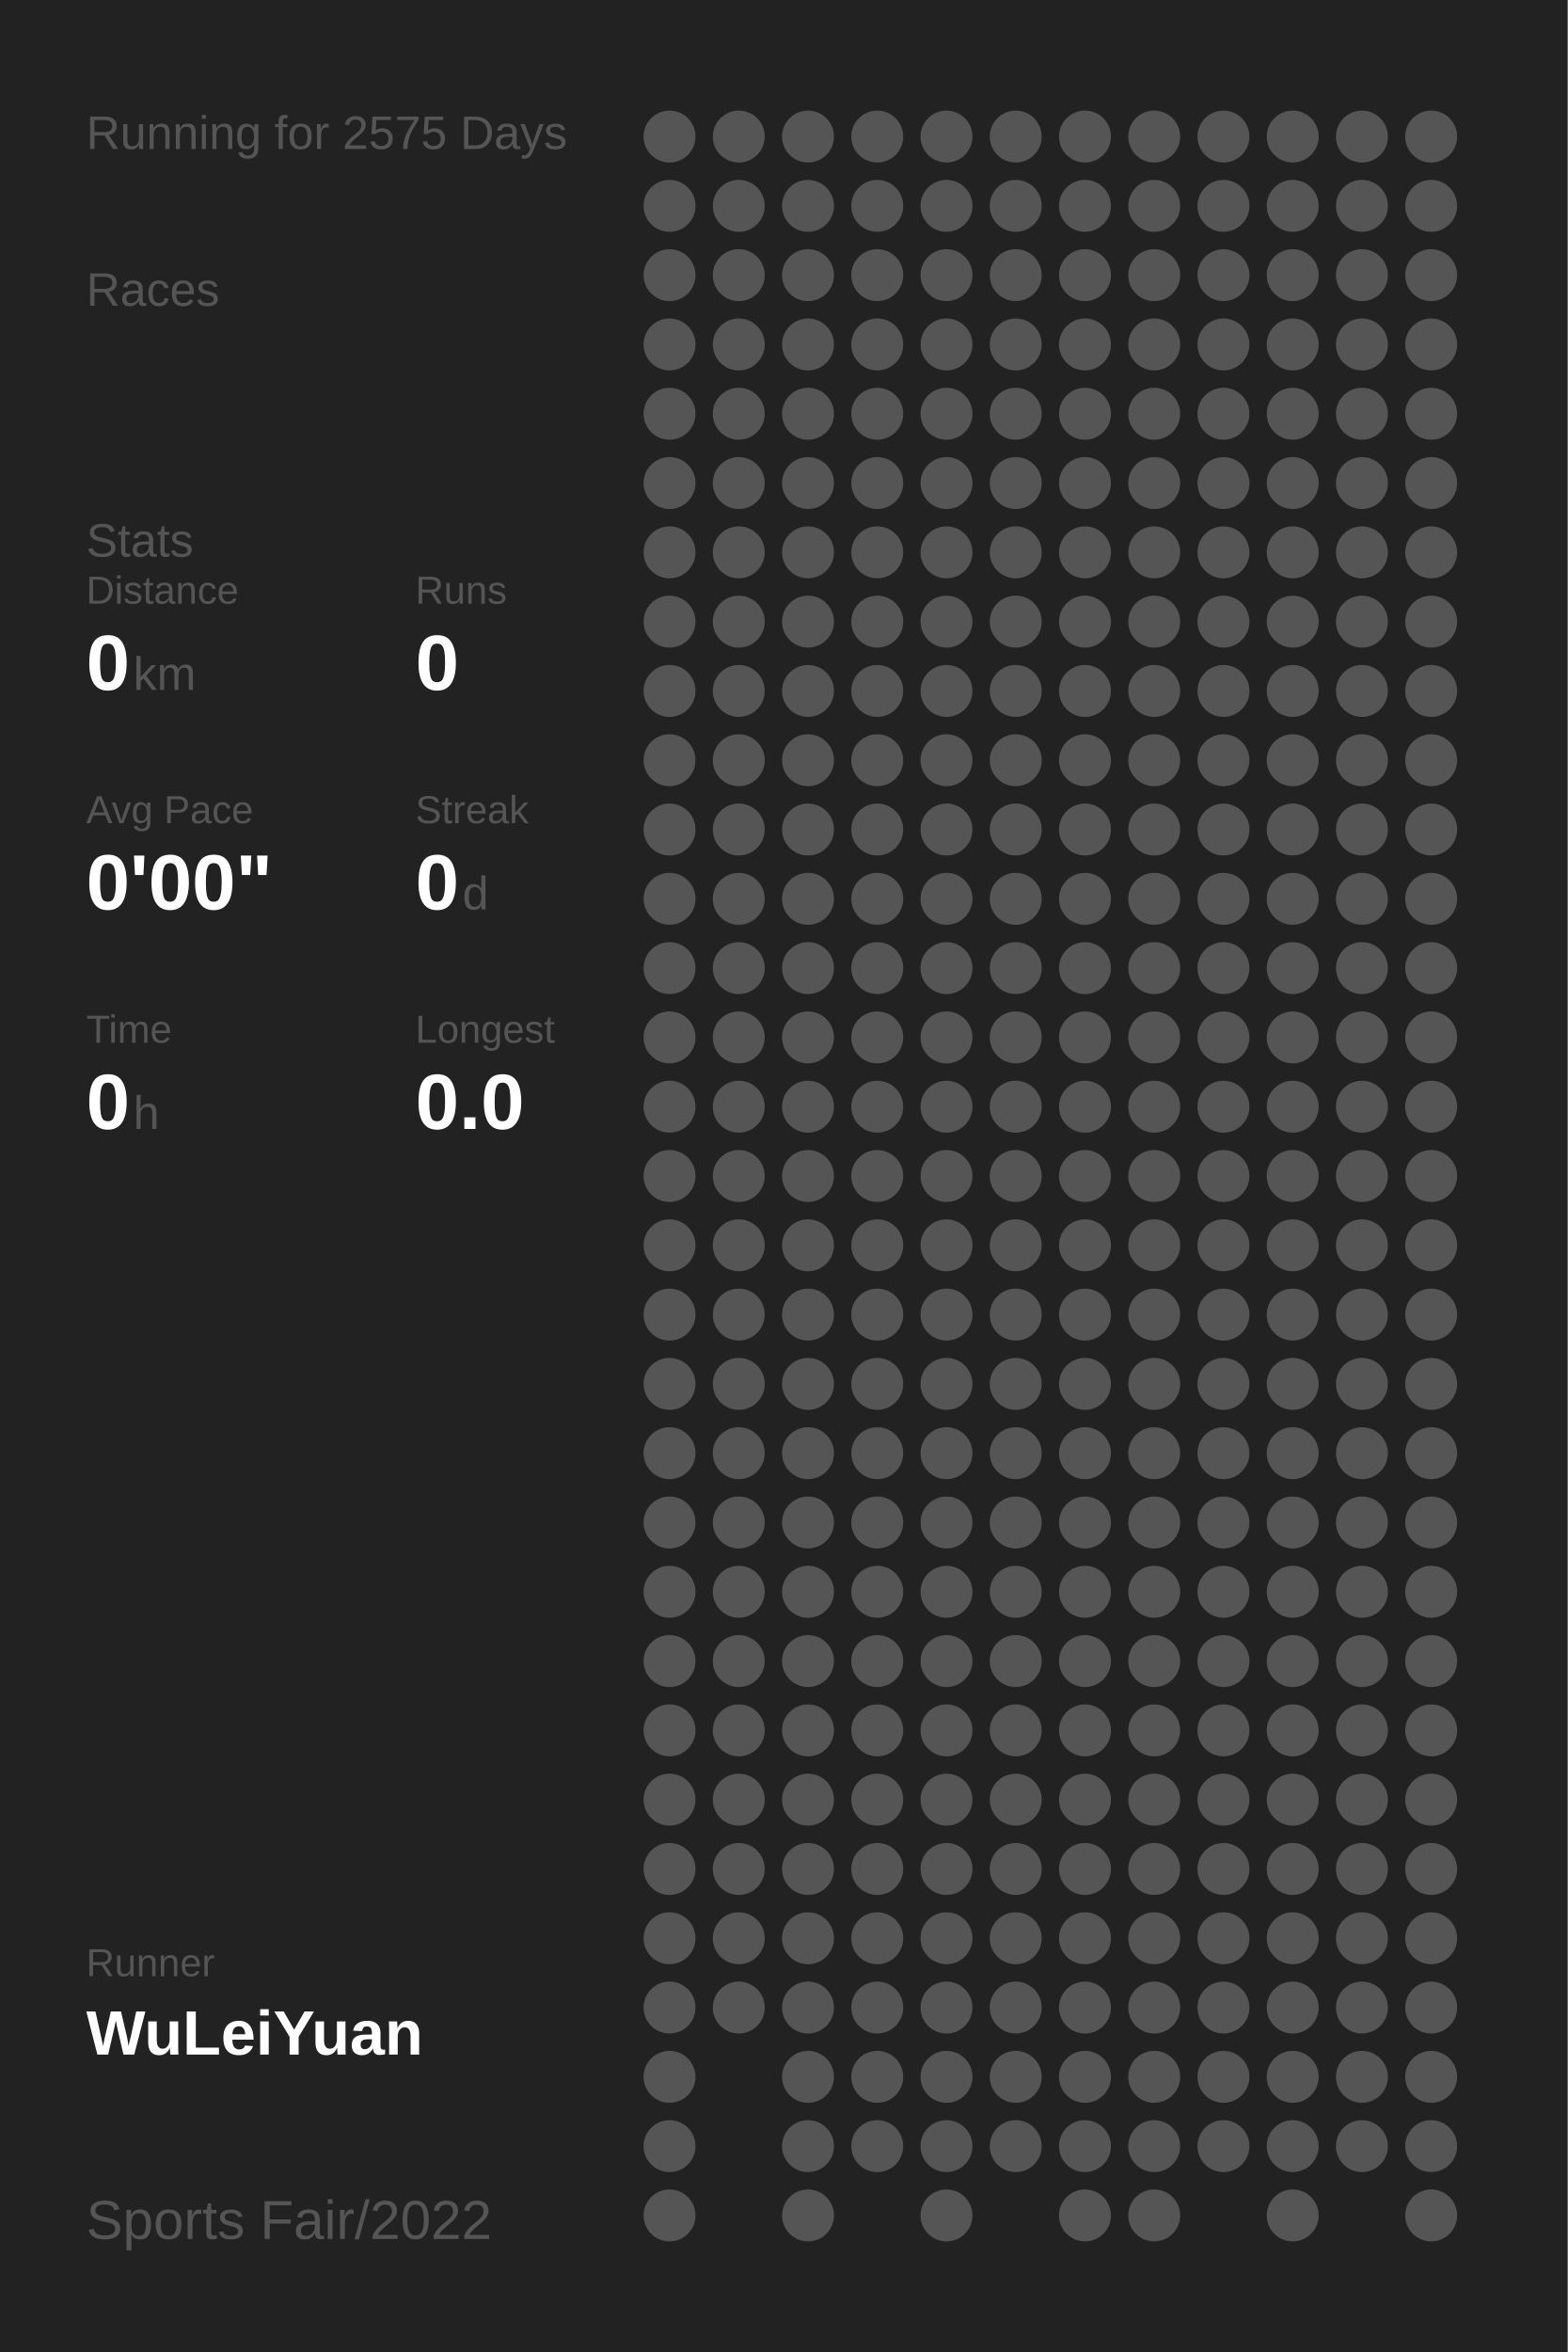
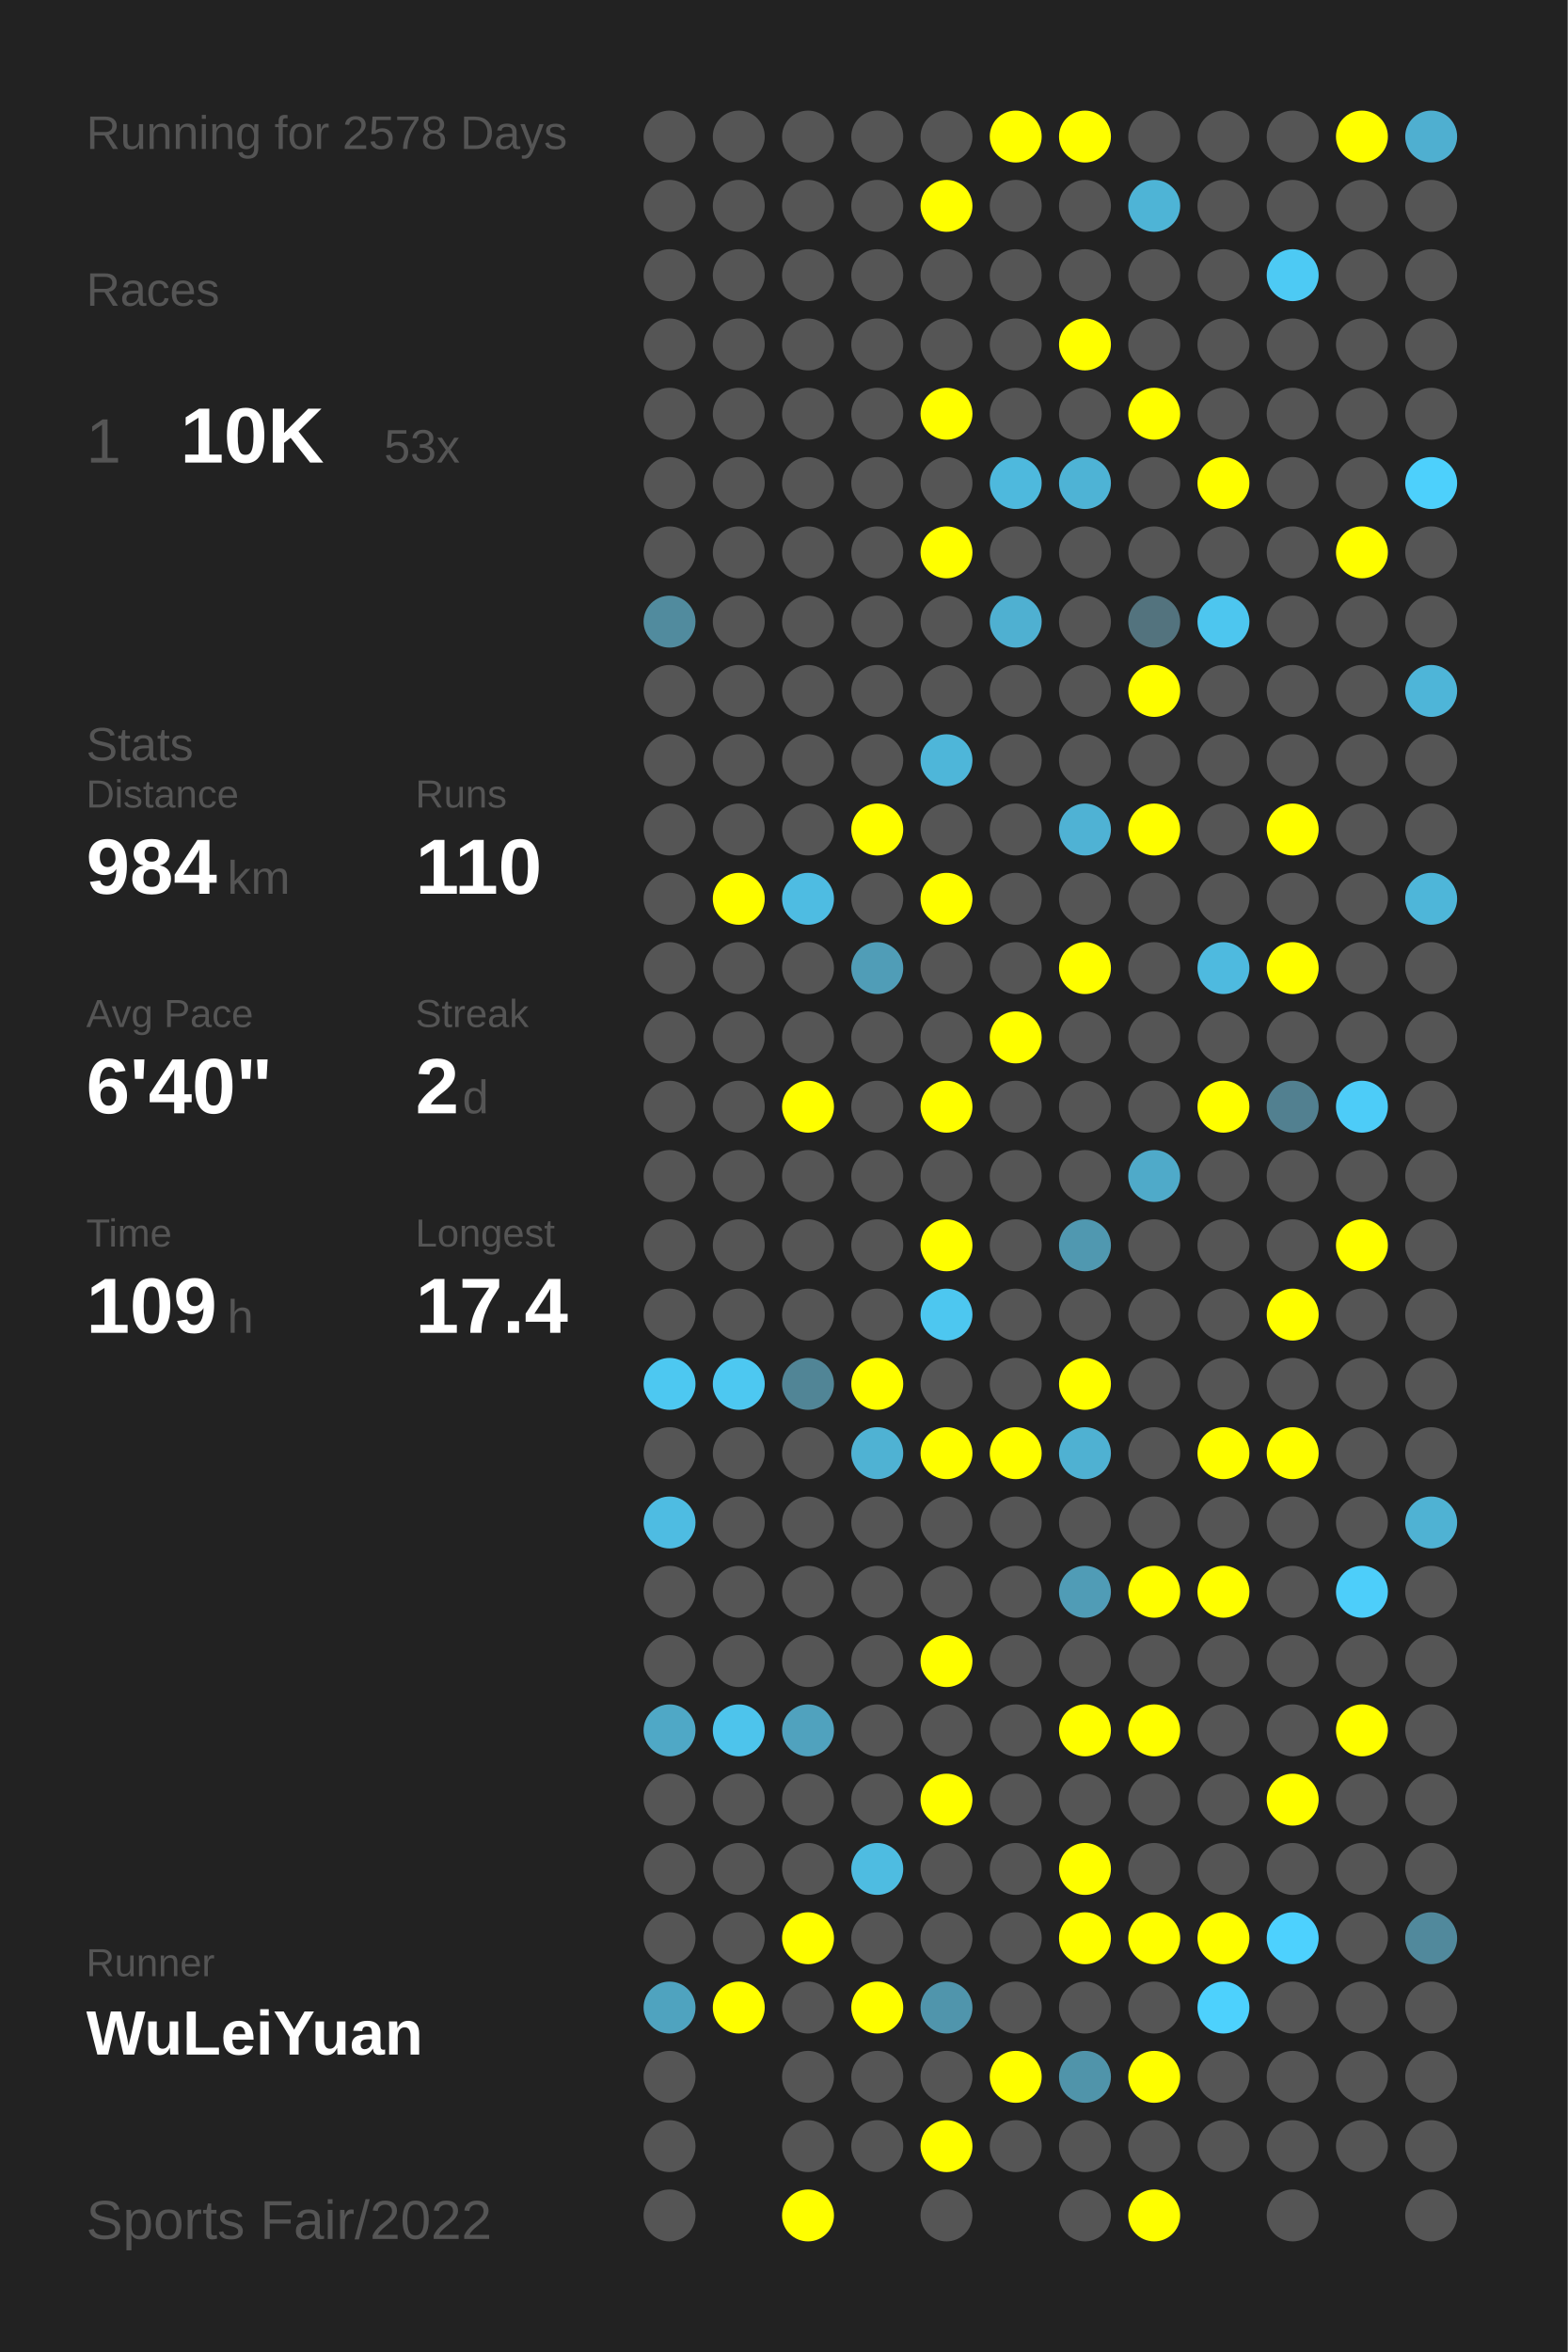
<svg xmlns="http://www.w3.org/2000/svg" baseProfile="full" height="300mm" version="1.1" viewBox="0,0,200,300" width="200mm">
  <defs />
  <rect fill="#222222" height="300" width="200" x="0" y="0" />
-   <text fill="#555555" style="font-size:6px; font-family:Arial;" x="11" y="19">Running for 2575 Days</text>
+   <text fill="#555555" style="font-size:6px; font-family:Arial;" x="11" y="19">Running for 2578 Days</text>
  <text fill="#555555" style="font-size:6px; font-family:Arial;" x="11" y="39">Races</text>
-   <text fill="#555555" style="font-size:6px; font-family:Arial;" x="11" y="71">Stats</text>
-   <text fill="#555555" style="font-size:5px; font-family:Arial;" x="11" y="77">Distance</text>
-   <text fill="#FFFFFF" style="font-size:10px; font-family:Arial; font-weight:bold;" x="11" y="88">0</text>
-   <text fill="#555555" style="font-size:6px; font-family:Arial;" x="17" y="88">km</text>
-   <text fill="#555555" style="font-size:5px; font-family:Arial;" x="53" y="77">Runs</text>
-   <text fill="#FFFFFF" style="font-size:10px; font-family:Arial; font-weight:bold;" x="53" y="88">0</text>
-   <text fill="#555555" style="font-size:5px; font-family:Arial;" x="11" y="105">Avg Pace</text>
-   <text fill="#FFFFFF" style="font-size:10px; font-family:Arial; font-weight:bold;" x="11" y="116">0'00"</text>
-   <text fill="#555555" style="font-size:5px; font-family:Arial;" x="53" y="105">Streak</text>
-   <text fill="#FFFFFF" style="font-size:10px; font-family:Arial; font-weight:bold;" x="53" y="116">0</text>
-   <text fill="#555555" style="font-size:6px; font-family:Arial;" x="59" y="116">d</text>
-   <text fill="#555555" style="font-size:5px; font-family:Arial;" x="11" y="133">Time</text>
-   <text fill="#FFFFFF" style="font-size:10px; font-family:Arial; font-weight:bold;" x="11" y="144">0</text>
-   <text fill="#555555" style="font-size:6px; font-family:Arial;" x="17" y="144">h</text>
-   <text fill="#555555" style="font-size:5px; font-family:Arial;" x="53" y="133">Longest</text>
-   <text fill="#FFFFFF" style="font-size:10px; font-family:Arial; font-weight:bold;" x="53" y="144">0.0</text>
+   <text fill="#555555" style="font-size:8px; font-family:Arial;" x="11" y="59">1</text>
+   <text fill="#FFFFFF" style="font-size:10px; font-family:Arial; font-weight:bold;" x="23" y="59">10K</text>
+   <text fill="#555555" style="font-size:6px; font-family:Arial;" x="49" y="59">53x</text>
+   <text fill="#555555" style="font-size:6px; font-family:Arial;" x="11" y="97">Stats</text>
+   <text fill="#555555" style="font-size:5px; font-family:Arial;" x="11" y="103">Distance</text>
+   <text fill="#FFFFFF" style="font-size:10px; font-family:Arial; font-weight:bold;" x="11" y="114">984</text>
+   <text fill="#555555" style="font-size:6px; font-family:Arial;" x="29" y="114">km</text>
+   <text fill="#555555" style="font-size:5px; font-family:Arial;" x="53" y="103">Runs</text>
+   <text fill="#FFFFFF" style="font-size:10px; font-family:Arial; font-weight:bold;" x="53" y="114">110</text>
+   <text fill="#555555" style="font-size:5px; font-family:Arial;" x="11" y="131">Avg Pace</text>
+   <text fill="#FFFFFF" style="font-size:10px; font-family:Arial; font-weight:bold;" x="11" y="142">6'40"</text>
+   <text fill="#555555" style="font-size:5px; font-family:Arial;" x="53" y="131">Streak</text>
+   <text fill="#FFFFFF" style="font-size:10px; font-family:Arial; font-weight:bold;" x="53" y="142">2</text>
+   <text fill="#555555" style="font-size:6px; font-family:Arial;" x="59" y="142">d</text>
+   <text fill="#555555" style="font-size:5px; font-family:Arial;" x="11" y="159">Time</text>
+   <text fill="#FFFFFF" style="font-size:10px; font-family:Arial; font-weight:bold;" x="11" y="170">109</text>
+   <text fill="#555555" style="font-size:6px; font-family:Arial;" x="29" y="170">h</text>
+   <text fill="#555555" style="font-size:5px; font-family:Arial;" x="53" y="159">Longest</text>
+   <text fill="#FFFFFF" style="font-size:10px; font-family:Arial; font-weight:bold;" x="53" y="170">17.4</text>
  <text fill="#555555" style="font-size:5px; font-family:Arial;" x="11" y="252.065">Runner</text>
  <text fill="#FFFFFF" style="font-size:8px; font-family:Arial; font-weight:bold;" x="11" y="262.065">WuLeiYuan</text>
  <text fill="#555555" style="font-size:7px; font-family:Arial;" x="11" y="285.581">Sports Fair/2022</text>
  <circle cx="85.417" cy="17.419" fill="#555555" r="3.312" />
  <circle cx="85.417" cy="26.258" fill="#555555" r="3.312" />
  <circle cx="85.417" cy="35.097" fill="#555555" r="3.312" />
  <circle cx="85.417" cy="43.935" fill="#555555" r="3.312" />
  <circle cx="85.417" cy="52.774" fill="#555555" r="3.312" />
  <circle cx="85.417" cy="61.613" fill="#555555" r="3.312" />
  <circle cx="85.417" cy="70.452" fill="#555555" r="3.312" />
-   <circle cx="85.417" cy="79.29" fill="#555555" r="3.312" />
+   <circle cx="85.417" cy="79.29" fill="#518b9e" r="3.312" />
  <circle cx="85.417" cy="88.129" fill="#555555" r="3.312" />
  <circle cx="85.417" cy="96.968" fill="#555555" r="3.312" />
  <circle cx="85.417" cy="105.806" fill="#555555" r="3.312" />
  <circle cx="85.417" cy="114.645" fill="#555555" r="3.312" />
  <circle cx="85.417" cy="123.484" fill="#555555" r="3.312" />
  <circle cx="85.417" cy="132.323" fill="#555555" r="3.312" />
  <circle cx="85.417" cy="141.161" fill="#555555" r="3.312" />
  <circle cx="85.417" cy="150" fill="#555555" r="3.312" />
  <circle cx="85.417" cy="158.839" fill="#555555" r="3.312" />
  <circle cx="85.417" cy="167.677" fill="#555555" r="3.312" />
-   <circle cx="85.417" cy="176.516" fill="#555555" r="3.312" />
+   <circle cx="85.417" cy="176.516" fill="#4dc8f1" r="3.312" />
  <circle cx="85.417" cy="185.355" fill="#555555" r="3.312" />
-   <circle cx="85.417" cy="194.194" fill="#555555" r="3.312" />
+   <circle cx="85.417" cy="194.194" fill="#4ebce2" r="3.312" />
  <circle cx="85.417" cy="203.032" fill="#555555" r="3.312" />
  <circle cx="85.417" cy="211.871" fill="#555555" r="3.312" />
-   <circle cx="85.417" cy="220.71" fill="#555555" r="3.312" />
+   <circle cx="85.417" cy="220.71" fill="#4fa8c6" r="3.312" />
  <circle cx="85.417" cy="229.548" fill="#555555" r="3.312" />
  <circle cx="85.417" cy="238.387" fill="#555555" r="3.312" />
  <circle cx="85.417" cy="247.226" fill="#555555" r="3.312" />
-   <circle cx="85.417" cy="256.065" fill="#555555" r="3.312" />
+   <circle cx="85.417" cy="256.065" fill="#4fa3bf" r="3.312" />
  <circle cx="85.417" cy="264.903" fill="#555555" r="3.312" />
  <circle cx="85.417" cy="273.742" fill="#555555" r="3.312" />
  <circle cx="85.417" cy="282.581" fill="#555555" r="3.312" />
  <circle cx="94.25" cy="17.419" fill="#555555" r="3.312" />
  <circle cx="94.25" cy="26.258" fill="#555555" r="3.312" />
  <circle cx="94.25" cy="35.097" fill="#555555" r="3.312" />
  <circle cx="94.25" cy="43.935" fill="#555555" r="3.312" />
  <circle cx="94.25" cy="52.774" fill="#555555" r="3.312" />
  <circle cx="94.25" cy="61.613" fill="#555555" r="3.312" />
  <circle cx="94.25" cy="70.452" fill="#555555" r="3.312" />
  <circle cx="94.25" cy="79.29" fill="#555555" r="3.312" />
  <circle cx="94.25" cy="88.129" fill="#555555" r="3.312" />
  <circle cx="94.25" cy="96.968" fill="#555555" r="3.312" />
  <circle cx="94.25" cy="105.806" fill="#555555" r="3.312" />
-   <circle cx="94.25" cy="114.645" fill="#555555" r="3.312" />
+   <circle cx="94.25" cy="114.645" fill="#FFFF00" r="3.312" />
  <circle cx="94.25" cy="123.484" fill="#555555" r="3.312" />
  <circle cx="94.25" cy="132.323" fill="#555555" r="3.312" />
  <circle cx="94.25" cy="141.161" fill="#555555" r="3.312" />
  <circle cx="94.25" cy="150" fill="#555555" r="3.312" />
  <circle cx="94.25" cy="158.839" fill="#555555" r="3.312" />
  <circle cx="94.25" cy="167.677" fill="#555555" r="3.312" />
-   <circle cx="94.25" cy="176.516" fill="#555555" r="3.312" />
+   <circle cx="94.25" cy="176.516" fill="#4dc8f1" r="3.312" />
  <circle cx="94.25" cy="185.355" fill="#555555" r="3.312" />
  <circle cx="94.25" cy="194.194" fill="#555555" r="3.312" />
  <circle cx="94.25" cy="203.032" fill="#555555" r="3.312" />
  <circle cx="94.25" cy="211.871" fill="#555555" r="3.312" />
-   <circle cx="94.25" cy="220.71" fill="#555555" r="3.312" />
+   <circle cx="94.25" cy="220.71" fill="#4dc4ec" r="3.312" />
  <circle cx="94.25" cy="229.548" fill="#555555" r="3.312" />
  <circle cx="94.25" cy="238.387" fill="#555555" r="3.312" />
  <circle cx="94.25" cy="247.226" fill="#555555" r="3.312" />
-   <circle cx="94.25" cy="256.065" fill="#555555" r="3.312" />
+   <circle cx="94.25" cy="256.065" fill="#FFFF00" r="3.312" />
  <circle cx="103.083" cy="17.419" fill="#555555" r="3.312" />
  <circle cx="103.083" cy="26.258" fill="#555555" r="3.312" />
  <circle cx="103.083" cy="35.097" fill="#555555" r="3.312" />
  <circle cx="103.083" cy="43.935" fill="#555555" r="3.312" />
  <circle cx="103.083" cy="52.774" fill="#555555" r="3.312" />
  <circle cx="103.083" cy="61.613" fill="#555555" r="3.312" />
  <circle cx="103.083" cy="70.452" fill="#555555" r="3.312" />
  <circle cx="103.083" cy="79.29" fill="#555555" r="3.312" />
  <circle cx="103.083" cy="88.129" fill="#555555" r="3.312" />
  <circle cx="103.083" cy="96.968" fill="#555555" r="3.312" />
  <circle cx="103.083" cy="105.806" fill="#555555" r="3.312" />
-   <circle cx="103.083" cy="114.645" fill="#555555" r="3.312" />
+   <circle cx="103.083" cy="114.645" fill="#4ebce2" r="3.312" />
  <circle cx="103.083" cy="123.484" fill="#555555" r="3.312" />
  <circle cx="103.083" cy="132.323" fill="#555555" r="3.312" />
-   <circle cx="103.083" cy="141.161" fill="#555555" r="3.312" />
+   <circle cx="103.083" cy="141.161" fill="#FFFF00" r="3.312" />
  <circle cx="103.083" cy="150" fill="#555555" r="3.312" />
  <circle cx="103.083" cy="158.839" fill="#555555" r="3.312" />
  <circle cx="103.083" cy="167.677" fill="#555555" r="3.312" />
-   <circle cx="103.083" cy="176.516" fill="#555555" r="3.312" />
+   <circle cx="103.083" cy="176.516" fill="#518596" r="3.312" />
  <circle cx="103.083" cy="185.355" fill="#555555" r="3.312" />
  <circle cx="103.083" cy="194.194" fill="#555555" r="3.312" />
  <circle cx="103.083" cy="203.032" fill="#555555" r="3.312" />
  <circle cx="103.083" cy="211.871" fill="#555555" r="3.312" />
-   <circle cx="103.083" cy="220.71" fill="#555555" r="3.312" />
+   <circle cx="103.083" cy="220.71" fill="#50a2be" r="3.312" />
  <circle cx="103.083" cy="229.548" fill="#555555" r="3.312" />
  <circle cx="103.083" cy="238.387" fill="#555555" r="3.312" />
-   <circle cx="103.083" cy="247.226" fill="#555555" r="3.312" />
+   <circle cx="103.083" cy="247.226" fill="#FFFF00" r="3.312" />
  <circle cx="103.083" cy="256.065" fill="#555555" r="3.312" />
  <circle cx="103.083" cy="264.903" fill="#555555" r="3.312" />
  <circle cx="103.083" cy="273.742" fill="#555555" r="3.312" />
-   <circle cx="103.083" cy="282.581" fill="#555555" r="3.312" />
+   <circle cx="103.083" cy="282.581" fill="#FFFF00" r="3.312" />
  <circle cx="111.917" cy="17.419" fill="#555555" r="3.312" />
  <circle cx="111.917" cy="26.258" fill="#555555" r="3.312" />
  <circle cx="111.917" cy="35.097" fill="#555555" r="3.312" />
  <circle cx="111.917" cy="43.935" fill="#555555" r="3.312" />
  <circle cx="111.917" cy="52.774" fill="#555555" r="3.312" />
  <circle cx="111.917" cy="61.613" fill="#555555" r="3.312" />
  <circle cx="111.917" cy="70.452" fill="#555555" r="3.312" />
  <circle cx="111.917" cy="79.29" fill="#555555" r="3.312" />
  <circle cx="111.917" cy="88.129" fill="#555555" r="3.312" />
  <circle cx="111.917" cy="96.968" fill="#555555" r="3.312" />
-   <circle cx="111.917" cy="105.806" fill="#555555" r="3.312" />
+   <circle cx="111.917" cy="105.806" fill="#FFFF00" r="3.312" />
  <circle cx="111.917" cy="114.645" fill="#555555" r="3.312" />
-   <circle cx="111.917" cy="123.484" fill="#555555" r="3.312" />
+   <circle cx="111.917" cy="123.484" fill="#509db7" r="3.312" />
  <circle cx="111.917" cy="132.323" fill="#555555" r="3.312" />
  <circle cx="111.917" cy="141.161" fill="#555555" r="3.312" />
  <circle cx="111.917" cy="150" fill="#555555" r="3.312" />
  <circle cx="111.917" cy="158.839" fill="#555555" r="3.312" />
  <circle cx="111.917" cy="167.677" fill="#555555" r="3.312" />
-   <circle cx="111.917" cy="176.516" fill="#555555" r="3.312" />
-   <circle cx="111.917" cy="185.355" fill="#555555" r="3.312" />
+   <circle cx="111.917" cy="176.516" fill="#FFFF00" r="3.312" />
+   <circle cx="111.917" cy="185.355" fill="#4fb2d3" r="3.312" />
  <circle cx="111.917" cy="194.194" fill="#555555" r="3.312" />
  <circle cx="111.917" cy="203.032" fill="#555555" r="3.312" />
  <circle cx="111.917" cy="211.871" fill="#555555" r="3.312" />
  <circle cx="111.917" cy="220.71" fill="#555555" r="3.312" />
  <circle cx="111.917" cy="229.548" fill="#555555" r="3.312" />
-   <circle cx="111.917" cy="238.387" fill="#555555" r="3.312" />
+   <circle cx="111.917" cy="238.387" fill="#4ebce1" r="3.312" />
  <circle cx="111.917" cy="247.226" fill="#555555" r="3.312" />
-   <circle cx="111.917" cy="256.065" fill="#555555" r="3.312" />
+   <circle cx="111.917" cy="256.065" fill="#FFFF00" r="3.312" />
  <circle cx="111.917" cy="264.903" fill="#555555" r="3.312" />
  <circle cx="111.917" cy="273.742" fill="#555555" r="3.312" />
  <circle cx="120.75" cy="17.419" fill="#555555" r="3.312" />
-   <circle cx="120.75" cy="26.258" fill="#555555" r="3.312" />
+   <circle cx="120.75" cy="26.258" fill="#FFFF00" r="3.312" />
  <circle cx="120.75" cy="35.097" fill="#555555" r="3.312" />
  <circle cx="120.75" cy="43.935" fill="#555555" r="3.312" />
-   <circle cx="120.75" cy="52.774" fill="#555555" r="3.312" />
+   <circle cx="120.75" cy="52.774" fill="#FFFF00" r="3.312" />
  <circle cx="120.75" cy="61.613" fill="#555555" r="3.312" />
-   <circle cx="120.75" cy="70.452" fill="#555555" r="3.312" />
+   <circle cx="120.75" cy="70.452" fill="#FFFF00" r="3.312" />
  <circle cx="120.75" cy="79.29" fill="#555555" r="3.312" />
  <circle cx="120.75" cy="88.129" fill="#555555" r="3.312" />
-   <circle cx="120.75" cy="96.968" fill="#555555" r="3.312" />
+   <circle cx="120.75" cy="96.968" fill="#4eb6d9" r="3.312" />
  <circle cx="120.75" cy="105.806" fill="#555555" r="3.312" />
-   <circle cx="120.75" cy="114.645" fill="#555555" r="3.312" />
+   <circle cx="120.75" cy="114.645" fill="#FFFF00" r="3.312" />
  <circle cx="120.75" cy="123.484" fill="#555555" r="3.312" />
  <circle cx="120.75" cy="132.323" fill="#555555" r="3.312" />
-   <circle cx="120.75" cy="141.161" fill="#555555" r="3.312" />
+   <circle cx="120.75" cy="141.161" fill="#FFFF00" r="3.312" />
  <circle cx="120.75" cy="150" fill="#555555" r="3.312" />
-   <circle cx="120.75" cy="158.839" fill="#555555" r="3.312" />
-   <circle cx="120.75" cy="167.677" fill="#555555" r="3.312" />
+   <circle cx="120.75" cy="158.839" fill="#FFFF00" r="3.312" />
+   <circle cx="120.75" cy="167.677" fill="#4dc7f0" r="3.312" />
  <circle cx="120.75" cy="176.516" fill="#555555" r="3.312" />
-   <circle cx="120.75" cy="185.355" fill="#555555" r="3.312" />
+   <circle cx="120.75" cy="185.355" fill="#FFFF00" r="3.312" />
  <circle cx="120.75" cy="194.194" fill="#555555" r="3.312" />
  <circle cx="120.75" cy="203.032" fill="#555555" r="3.312" />
-   <circle cx="120.75" cy="211.871" fill="#555555" r="3.312" />
+   <circle cx="120.75" cy="211.871" fill="#FFFF00" r="3.312" />
  <circle cx="120.75" cy="220.71" fill="#555555" r="3.312" />
-   <circle cx="120.75" cy="229.548" fill="#555555" r="3.312" />
+   <circle cx="120.75" cy="229.548" fill="#FFFF00" r="3.312" />
  <circle cx="120.75" cy="238.387" fill="#555555" r="3.312" />
  <circle cx="120.75" cy="247.226" fill="#555555" r="3.312" />
-   <circle cx="120.75" cy="256.065" fill="#555555" r="3.312" />
+   <circle cx="120.75" cy="256.065" fill="#5095ac" r="3.312" />
  <circle cx="120.75" cy="264.903" fill="#555555" r="3.312" />
-   <circle cx="120.75" cy="273.742" fill="#555555" r="3.312" />
+   <circle cx="120.75" cy="273.742" fill="#FFFF00" r="3.312" />
  <circle cx="120.75" cy="282.581" fill="#555555" r="3.312" />
-   <circle cx="129.583" cy="17.419" fill="#555555" r="3.312" />
+   <circle cx="129.583" cy="17.419" fill="#FFFF00" r="3.312" />
  <circle cx="129.583" cy="26.258" fill="#555555" r="3.312" />
  <circle cx="129.583" cy="35.097" fill="#555555" r="3.312" />
  <circle cx="129.583" cy="43.935" fill="#555555" r="3.312" />
  <circle cx="129.583" cy="52.774" fill="#555555" r="3.312" />
-   <circle cx="129.583" cy="61.613" fill="#555555" r="3.312" />
+   <circle cx="129.583" cy="61.613" fill="#4eb9dd" r="3.312" />
  <circle cx="129.583" cy="70.452" fill="#555555" r="3.312" />
-   <circle cx="129.583" cy="79.29" fill="#555555" r="3.312" />
+   <circle cx="129.583" cy="79.29" fill="#4fb0d1" r="3.312" />
  <circle cx="129.583" cy="88.129" fill="#555555" r="3.312" />
  <circle cx="129.583" cy="96.968" fill="#555555" r="3.312" />
  <circle cx="129.583" cy="105.806" fill="#555555" r="3.312" />
  <circle cx="129.583" cy="114.645" fill="#555555" r="3.312" />
  <circle cx="129.583" cy="123.484" fill="#555555" r="3.312" />
-   <circle cx="129.583" cy="132.323" fill="#555555" r="3.312" />
+   <circle cx="129.583" cy="132.323" fill="#FFFF00" r="3.312" />
  <circle cx="129.583" cy="141.161" fill="#555555" r="3.312" />
  <circle cx="129.583" cy="150" fill="#555555" r="3.312" />
  <circle cx="129.583" cy="158.839" fill="#555555" r="3.312" />
  <circle cx="129.583" cy="167.677" fill="#555555" r="3.312" />
  <circle cx="129.583" cy="176.516" fill="#555555" r="3.312" />
-   <circle cx="129.583" cy="185.355" fill="#555555" r="3.312" />
+   <circle cx="129.583" cy="185.355" fill="#FFFF00" r="3.312" />
  <circle cx="129.583" cy="194.194" fill="#555555" r="3.312" />
  <circle cx="129.583" cy="203.032" fill="#555555" r="3.312" />
  <circle cx="129.583" cy="211.871" fill="#555555" r="3.312" />
  <circle cx="129.583" cy="220.71" fill="#555555" r="3.312" />
  <circle cx="129.583" cy="229.548" fill="#555555" r="3.312" />
  <circle cx="129.583" cy="238.387" fill="#555555" r="3.312" />
  <circle cx="129.583" cy="247.226" fill="#555555" r="3.312" />
  <circle cx="129.583" cy="256.065" fill="#555555" r="3.312" />
-   <circle cx="129.583" cy="264.903" fill="#555555" r="3.312" />
+   <circle cx="129.583" cy="264.903" fill="#FFFF00" r="3.312" />
  <circle cx="129.583" cy="273.742" fill="#555555" r="3.312" />
-   <circle cx="138.417" cy="17.419" fill="#555555" r="3.312" />
+   <circle cx="138.417" cy="17.419" fill="#FFFF00" r="3.312" />
  <circle cx="138.417" cy="26.258" fill="#555555" r="3.312" />
  <circle cx="138.417" cy="35.097" fill="#555555" r="3.312" />
-   <circle cx="138.417" cy="43.935" fill="#555555" r="3.312" />
+   <circle cx="138.417" cy="43.935" fill="#FFFF00" r="3.312" />
  <circle cx="138.417" cy="52.774" fill="#555555" r="3.312" />
-   <circle cx="138.417" cy="61.613" fill="#555555" r="3.312" />
+   <circle cx="138.417" cy="61.613" fill="#4eb3d5" r="3.312" />
  <circle cx="138.417" cy="70.452" fill="#555555" r="3.312" />
  <circle cx="138.417" cy="79.29" fill="#555555" r="3.312" />
  <circle cx="138.417" cy="88.129" fill="#555555" r="3.312" />
  <circle cx="138.417" cy="96.968" fill="#555555" r="3.312" />
-   <circle cx="138.417" cy="105.806" fill="#555555" r="3.312" />
+   <circle cx="138.417" cy="105.806" fill="#4fb2d4" r="3.312" />
  <circle cx="138.417" cy="114.645" fill="#555555" r="3.312" />
-   <circle cx="138.417" cy="123.484" fill="#555555" r="3.312" />
+   <circle cx="138.417" cy="123.484" fill="#FFFF00" r="3.312" />
  <circle cx="138.417" cy="132.323" fill="#555555" r="3.312" />
  <circle cx="138.417" cy="141.161" fill="#555555" r="3.312" />
  <circle cx="138.417" cy="150" fill="#555555" r="3.312" />
-   <circle cx="138.417" cy="158.839" fill="#555555" r="3.312" />
+   <circle cx="138.417" cy="158.839" fill="#5098b0" r="3.312" />
  <circle cx="138.417" cy="167.677" fill="#555555" r="3.312" />
-   <circle cx="138.417" cy="176.516" fill="#555555" r="3.312" />
-   <circle cx="138.417" cy="185.355" fill="#555555" r="3.312" />
+   <circle cx="138.417" cy="176.516" fill="#FFFF00" r="3.312" />
+   <circle cx="138.417" cy="185.355" fill="#4fb1d2" r="3.312" />
  <circle cx="138.417" cy="194.194" fill="#555555" r="3.312" />
-   <circle cx="138.417" cy="203.032" fill="#555555" r="3.312" />
+   <circle cx="138.417" cy="203.032" fill="#509cb6" r="3.312" />
  <circle cx="138.417" cy="211.871" fill="#555555" r="3.312" />
-   <circle cx="138.417" cy="220.71" fill="#555555" r="3.312" />
+   <circle cx="138.417" cy="220.71" fill="#FFFF00" r="3.312" />
  <circle cx="138.417" cy="229.548" fill="#555555" r="3.312" />
-   <circle cx="138.417" cy="238.387" fill="#555555" r="3.312" />
-   <circle cx="138.417" cy="247.226" fill="#555555" r="3.312" />
+   <circle cx="138.417" cy="238.387" fill="#FFFF00" r="3.312" />
+   <circle cx="138.417" cy="247.226" fill="#FFFF00" r="3.312" />
  <circle cx="138.417" cy="256.065" fill="#555555" r="3.312" />
-   <circle cx="138.417" cy="264.903" fill="#555555" r="3.312" />
+   <circle cx="138.417" cy="264.903" fill="#5094aa" r="3.312" />
  <circle cx="138.417" cy="273.742" fill="#555555" r="3.312" />
  <circle cx="138.417" cy="282.581" fill="#555555" r="3.312" />
  <circle cx="147.25" cy="17.419" fill="#555555" r="3.312" />
-   <circle cx="147.25" cy="26.258" fill="#555555" r="3.312" />
+   <circle cx="147.25" cy="26.258" fill="#4eb4d6" r="3.312" />
  <circle cx="147.25" cy="35.097" fill="#555555" r="3.312" />
  <circle cx="147.25" cy="43.935" fill="#555555" r="3.312" />
-   <circle cx="147.25" cy="52.774" fill="#555555" r="3.312" />
+   <circle cx="147.25" cy="52.774" fill="#FFFF00" r="3.312" />
  <circle cx="147.25" cy="61.613" fill="#555555" r="3.312" />
  <circle cx="147.25" cy="70.452" fill="#555555" r="3.312" />
-   <circle cx="147.25" cy="79.29" fill="#555555" r="3.312" />
-   <circle cx="147.25" cy="88.129" fill="#555555" r="3.312" />
+   <circle cx="147.25" cy="79.29" fill="#53737e" r="3.312" />
+   <circle cx="147.25" cy="88.129" fill="#FFFF00" r="3.312" />
  <circle cx="147.25" cy="96.968" fill="#555555" r="3.312" />
-   <circle cx="147.25" cy="105.806" fill="#555555" r="3.312" />
+   <circle cx="147.25" cy="105.806" fill="#FFFF00" r="3.312" />
  <circle cx="147.25" cy="114.645" fill="#555555" r="3.312" />
  <circle cx="147.25" cy="123.484" fill="#555555" r="3.312" />
  <circle cx="147.25" cy="132.323" fill="#555555" r="3.312" />
  <circle cx="147.25" cy="141.161" fill="#555555" r="3.312" />
-   <circle cx="147.25" cy="150" fill="#555555" r="3.312" />
+   <circle cx="147.25" cy="150" fill="#4faac9" r="3.312" />
  <circle cx="147.25" cy="158.839" fill="#555555" r="3.312" />
  <circle cx="147.25" cy="167.677" fill="#555555" r="3.312" />
  <circle cx="147.25" cy="176.516" fill="#555555" r="3.312" />
  <circle cx="147.25" cy="185.355" fill="#555555" r="3.312" />
  <circle cx="147.25" cy="194.194" fill="#555555" r="3.312" />
-   <circle cx="147.25" cy="203.032" fill="#555555" r="3.312" />
+   <circle cx="147.25" cy="203.032" fill="#FFFF00" r="3.312" />
  <circle cx="147.25" cy="211.871" fill="#555555" r="3.312" />
-   <circle cx="147.25" cy="220.71" fill="#555555" r="3.312" />
+   <circle cx="147.25" cy="220.71" fill="#FFFF00" r="3.312" />
  <circle cx="147.25" cy="229.548" fill="#555555" r="3.312" />
  <circle cx="147.25" cy="238.387" fill="#555555" r="3.312" />
-   <circle cx="147.25" cy="247.226" fill="#555555" r="3.312" />
+   <circle cx="147.25" cy="247.226" fill="#FFFF00" r="3.312" />
  <circle cx="147.25" cy="256.065" fill="#555555" r="3.312" />
-   <circle cx="147.25" cy="264.903" fill="#555555" r="3.312" />
+   <circle cx="147.25" cy="264.903" fill="#FFFF00" r="3.312" />
  <circle cx="147.25" cy="273.742" fill="#555555" r="3.312" />
-   <circle cx="147.25" cy="282.581" fill="#555555" r="3.312" />
+   <circle cx="147.25" cy="282.581" fill="#FFFF00" r="3.312" />
  <circle cx="156.083" cy="17.419" fill="#555555" r="3.312" />
  <circle cx="156.083" cy="26.258" fill="#555555" r="3.312" />
  <circle cx="156.083" cy="35.097" fill="#555555" r="3.312" />
  <circle cx="156.083" cy="43.935" fill="#555555" r="3.312" />
  <circle cx="156.083" cy="52.774" fill="#555555" r="3.312" />
-   <circle cx="156.083" cy="61.613" fill="#555555" r="3.312" />
+   <circle cx="156.083" cy="61.613" fill="#FFFF00" r="3.312" />
  <circle cx="156.083" cy="70.452" fill="#555555" r="3.312" />
-   <circle cx="156.083" cy="79.29" fill="#555555" r="3.312" />
+   <circle cx="156.083" cy="79.29" fill="#4dc6ef" r="3.312" />
  <circle cx="156.083" cy="88.129" fill="#555555" r="3.312" />
  <circle cx="156.083" cy="96.968" fill="#555555" r="3.312" />
  <circle cx="156.083" cy="105.806" fill="#555555" r="3.312" />
  <circle cx="156.083" cy="114.645" fill="#555555" r="3.312" />
-   <circle cx="156.083" cy="123.484" fill="#555555" r="3.312" />
+   <circle cx="156.083" cy="123.484" fill="#4ebadf" r="3.312" />
  <circle cx="156.083" cy="132.323" fill="#555555" r="3.312" />
-   <circle cx="156.083" cy="141.161" fill="#555555" r="3.312" />
+   <circle cx="156.083" cy="141.161" fill="#FFFF00" r="3.312" />
  <circle cx="156.083" cy="150" fill="#555555" r="3.312" />
  <circle cx="156.083" cy="158.839" fill="#555555" r="3.312" />
  <circle cx="156.083" cy="167.677" fill="#555555" r="3.312" />
  <circle cx="156.083" cy="176.516" fill="#555555" r="3.312" />
-   <circle cx="156.083" cy="185.355" fill="#555555" r="3.312" />
+   <circle cx="156.083" cy="185.355" fill="#FFFF00" r="3.312" />
  <circle cx="156.083" cy="194.194" fill="#555555" r="3.312" />
-   <circle cx="156.083" cy="203.032" fill="#555555" r="3.312" />
+   <circle cx="156.083" cy="203.032" fill="#FFFF00" r="3.312" />
  <circle cx="156.083" cy="211.871" fill="#555555" r="3.312" />
  <circle cx="156.083" cy="220.71" fill="#555555" r="3.312" />
  <circle cx="156.083" cy="229.548" fill="#555555" r="3.312" />
  <circle cx="156.083" cy="238.387" fill="#555555" r="3.312" />
-   <circle cx="156.083" cy="247.226" fill="#555555" r="3.312" />
-   <circle cx="156.083" cy="256.065" fill="#555555" r="3.312" />
+   <circle cx="156.083" cy="247.226" fill="#FFFF00" r="3.312" />
+   <circle cx="156.083" cy="256.065" fill="#4dd1fd" r="3.312" />
  <circle cx="156.083" cy="264.903" fill="#555555" r="3.312" />
  <circle cx="156.083" cy="273.742" fill="#555555" r="3.312" />
  <circle cx="164.917" cy="17.419" fill="#555555" r="3.312" />
  <circle cx="164.917" cy="26.258" fill="#555555" r="3.312" />
-   <circle cx="164.917" cy="35.097" fill="#555555" r="3.312" />
+   <circle cx="164.917" cy="35.097" fill="#4dcaf4" r="3.312" />
  <circle cx="164.917" cy="43.935" fill="#555555" r="3.312" />
  <circle cx="164.917" cy="52.774" fill="#555555" r="3.312" />
  <circle cx="164.917" cy="61.613" fill="#555555" r="3.312" />
  <circle cx="164.917" cy="70.452" fill="#555555" r="3.312" />
  <circle cx="164.917" cy="79.29" fill="#555555" r="3.312" />
  <circle cx="164.917" cy="88.129" fill="#555555" r="3.312" />
  <circle cx="164.917" cy="96.968" fill="#555555" r="3.312" />
-   <circle cx="164.917" cy="105.806" fill="#555555" r="3.312" />
+   <circle cx="164.917" cy="105.806" fill="#FFFF00" r="3.312" />
  <circle cx="164.917" cy="114.645" fill="#555555" r="3.312" />
-   <circle cx="164.917" cy="123.484" fill="#555555" r="3.312" />
+   <circle cx="164.917" cy="123.484" fill="#FFFF00" r="3.312" />
  <circle cx="164.917" cy="132.323" fill="#555555" r="3.312" />
-   <circle cx="164.917" cy="141.161" fill="#555555" r="3.312" />
+   <circle cx="164.917" cy="141.161" fill="#528090" r="3.312" />
  <circle cx="164.917" cy="150" fill="#555555" r="3.312" />
  <circle cx="164.917" cy="158.839" fill="#555555" r="3.312" />
-   <circle cx="164.917" cy="167.677" fill="#555555" r="3.312" />
+   <circle cx="164.917" cy="167.677" fill="#FFFF00" r="3.312" />
  <circle cx="164.917" cy="176.516" fill="#555555" r="3.312" />
-   <circle cx="164.917" cy="185.355" fill="#555555" r="3.312" />
+   <circle cx="164.917" cy="185.355" fill="#FFFF00" r="3.312" />
  <circle cx="164.917" cy="194.194" fill="#555555" r="3.312" />
  <circle cx="164.917" cy="203.032" fill="#555555" r="3.312" />
  <circle cx="164.917" cy="211.871" fill="#555555" r="3.312" />
  <circle cx="164.917" cy="220.71" fill="#555555" r="3.312" />
-   <circle cx="164.917" cy="229.548" fill="#555555" r="3.312" />
+   <circle cx="164.917" cy="229.548" fill="#FFFF00" r="3.312" />
  <circle cx="164.917" cy="238.387" fill="#555555" r="3.312" />
-   <circle cx="164.917" cy="247.226" fill="#555555" r="3.312" />
+   <circle cx="164.917" cy="247.226" fill="#4dd1fe" r="3.312" />
  <circle cx="164.917" cy="256.065" fill="#555555" r="3.312" />
  <circle cx="164.917" cy="264.903" fill="#555555" r="3.312" />
  <circle cx="164.917" cy="273.742" fill="#555555" r="3.312" />
  <circle cx="164.917" cy="282.581" fill="#555555" r="3.312" />
-   <circle cx="173.75" cy="17.419" fill="#555555" r="3.312" />
+   <circle cx="173.75" cy="17.419" fill="#FFFF00" r="3.312" />
  <circle cx="173.75" cy="26.258" fill="#555555" r="3.312" />
  <circle cx="173.75" cy="35.097" fill="#555555" r="3.312" />
  <circle cx="173.75" cy="43.935" fill="#555555" r="3.312" />
  <circle cx="173.75" cy="52.774" fill="#555555" r="3.312" />
  <circle cx="173.75" cy="61.613" fill="#555555" r="3.312" />
-   <circle cx="173.75" cy="70.452" fill="#555555" r="3.312" />
+   <circle cx="173.75" cy="70.452" fill="#FFFF00" r="3.312" />
  <circle cx="173.75" cy="79.29" fill="#555555" r="3.312" />
  <circle cx="173.75" cy="88.129" fill="#555555" r="3.312" />
  <circle cx="173.75" cy="96.968" fill="#555555" r="3.312" />
  <circle cx="173.75" cy="105.806" fill="#555555" r="3.312" />
  <circle cx="173.75" cy="114.645" fill="#555555" r="3.312" />
  <circle cx="173.75" cy="123.484" fill="#555555" r="3.312" />
  <circle cx="173.75" cy="132.323" fill="#555555" r="3.312" />
-   <circle cx="173.75" cy="141.161" fill="#555555" r="3.312" />
+   <circle cx="173.75" cy="141.161" fill="#4dccf8" r="3.312" />
  <circle cx="173.75" cy="150" fill="#555555" r="3.312" />
-   <circle cx="173.75" cy="158.839" fill="#555555" r="3.312" />
+   <circle cx="173.75" cy="158.839" fill="#FFFF00" r="3.312" />
  <circle cx="173.75" cy="167.677" fill="#555555" r="3.312" />
  <circle cx="173.75" cy="176.516" fill="#555555" r="3.312" />
  <circle cx="173.75" cy="185.355" fill="#555555" r="3.312" />
  <circle cx="173.75" cy="194.194" fill="#555555" r="3.312" />
-   <circle cx="173.75" cy="203.032" fill="#555555" r="3.312" />
+   <circle cx="173.75" cy="203.032" fill="#4dcefa" r="3.312" />
  <circle cx="173.75" cy="211.871" fill="#555555" r="3.312" />
-   <circle cx="173.75" cy="220.71" fill="#555555" r="3.312" />
+   <circle cx="173.75" cy="220.71" fill="#FFFF00" r="3.312" />
  <circle cx="173.75" cy="229.548" fill="#555555" r="3.312" />
  <circle cx="173.75" cy="238.387" fill="#555555" r="3.312" />
  <circle cx="173.75" cy="247.226" fill="#555555" r="3.312" />
  <circle cx="173.75" cy="256.065" fill="#555555" r="3.312" />
  <circle cx="173.75" cy="264.903" fill="#555555" r="3.312" />
  <circle cx="173.75" cy="273.742" fill="#555555" r="3.312" />
-   <circle cx="182.583" cy="17.419" fill="#555555" r="3.312" />
+   <circle cx="182.583" cy="17.419" fill="#4fafd0" r="3.312" />
  <circle cx="182.583" cy="26.258" fill="#555555" r="3.312" />
  <circle cx="182.583" cy="35.097" fill="#555555" r="3.312" />
  <circle cx="182.583" cy="43.935" fill="#555555" r="3.312" />
  <circle cx="182.583" cy="52.774" fill="#555555" r="3.312" />
-   <circle cx="182.583" cy="61.613" fill="#555555" r="3.312" />
+   <circle cx="182.583" cy="61.613" fill="#4dd0fc" r="3.312" />
  <circle cx="182.583" cy="70.452" fill="#555555" r="3.312" />
  <circle cx="182.583" cy="79.29" fill="#555555" r="3.312" />
-   <circle cx="182.583" cy="88.129" fill="#555555" r="3.312" />
+   <circle cx="182.583" cy="88.129" fill="#4eb5d8" r="3.312" />
  <circle cx="182.583" cy="96.968" fill="#555555" r="3.312" />
  <circle cx="182.583" cy="105.806" fill="#555555" r="3.312" />
-   <circle cx="182.583" cy="114.645" fill="#555555" r="3.312" />
+   <circle cx="182.583" cy="114.645" fill="#4eb6d9" r="3.312" />
  <circle cx="182.583" cy="123.484" fill="#555555" r="3.312" />
  <circle cx="182.583" cy="132.323" fill="#555555" r="3.312" />
  <circle cx="182.583" cy="141.161" fill="#555555" r="3.312" />
  <circle cx="182.583" cy="150" fill="#555555" r="3.312" />
  <circle cx="182.583" cy="158.839" fill="#555555" r="3.312" />
  <circle cx="182.583" cy="167.677" fill="#555555" r="3.312" />
  <circle cx="182.583" cy="176.516" fill="#555555" r="3.312" />
  <circle cx="182.583" cy="185.355" fill="#555555" r="3.312" />
-   <circle cx="182.583" cy="194.194" fill="#555555" r="3.312" />
+   <circle cx="182.583" cy="194.194" fill="#4fb2d3" r="3.312" />
  <circle cx="182.583" cy="203.032" fill="#555555" r="3.312" />
  <circle cx="182.583" cy="211.871" fill="#555555" r="3.312" />
  <circle cx="182.583" cy="220.71" fill="#555555" r="3.312" />
  <circle cx="182.583" cy="229.548" fill="#555555" r="3.312" />
  <circle cx="182.583" cy="238.387" fill="#555555" r="3.312" />
-   <circle cx="182.583" cy="247.226" fill="#555555" r="3.312" />
+   <circle cx="182.583" cy="247.226" fill="#51899c" r="3.312" />
  <circle cx="182.583" cy="256.065" fill="#555555" r="3.312" />
  <circle cx="182.583" cy="264.903" fill="#555555" r="3.312" />
  <circle cx="182.583" cy="273.742" fill="#555555" r="3.312" />
  <circle cx="182.583" cy="282.581" fill="#555555" r="3.312" />
</svg>
